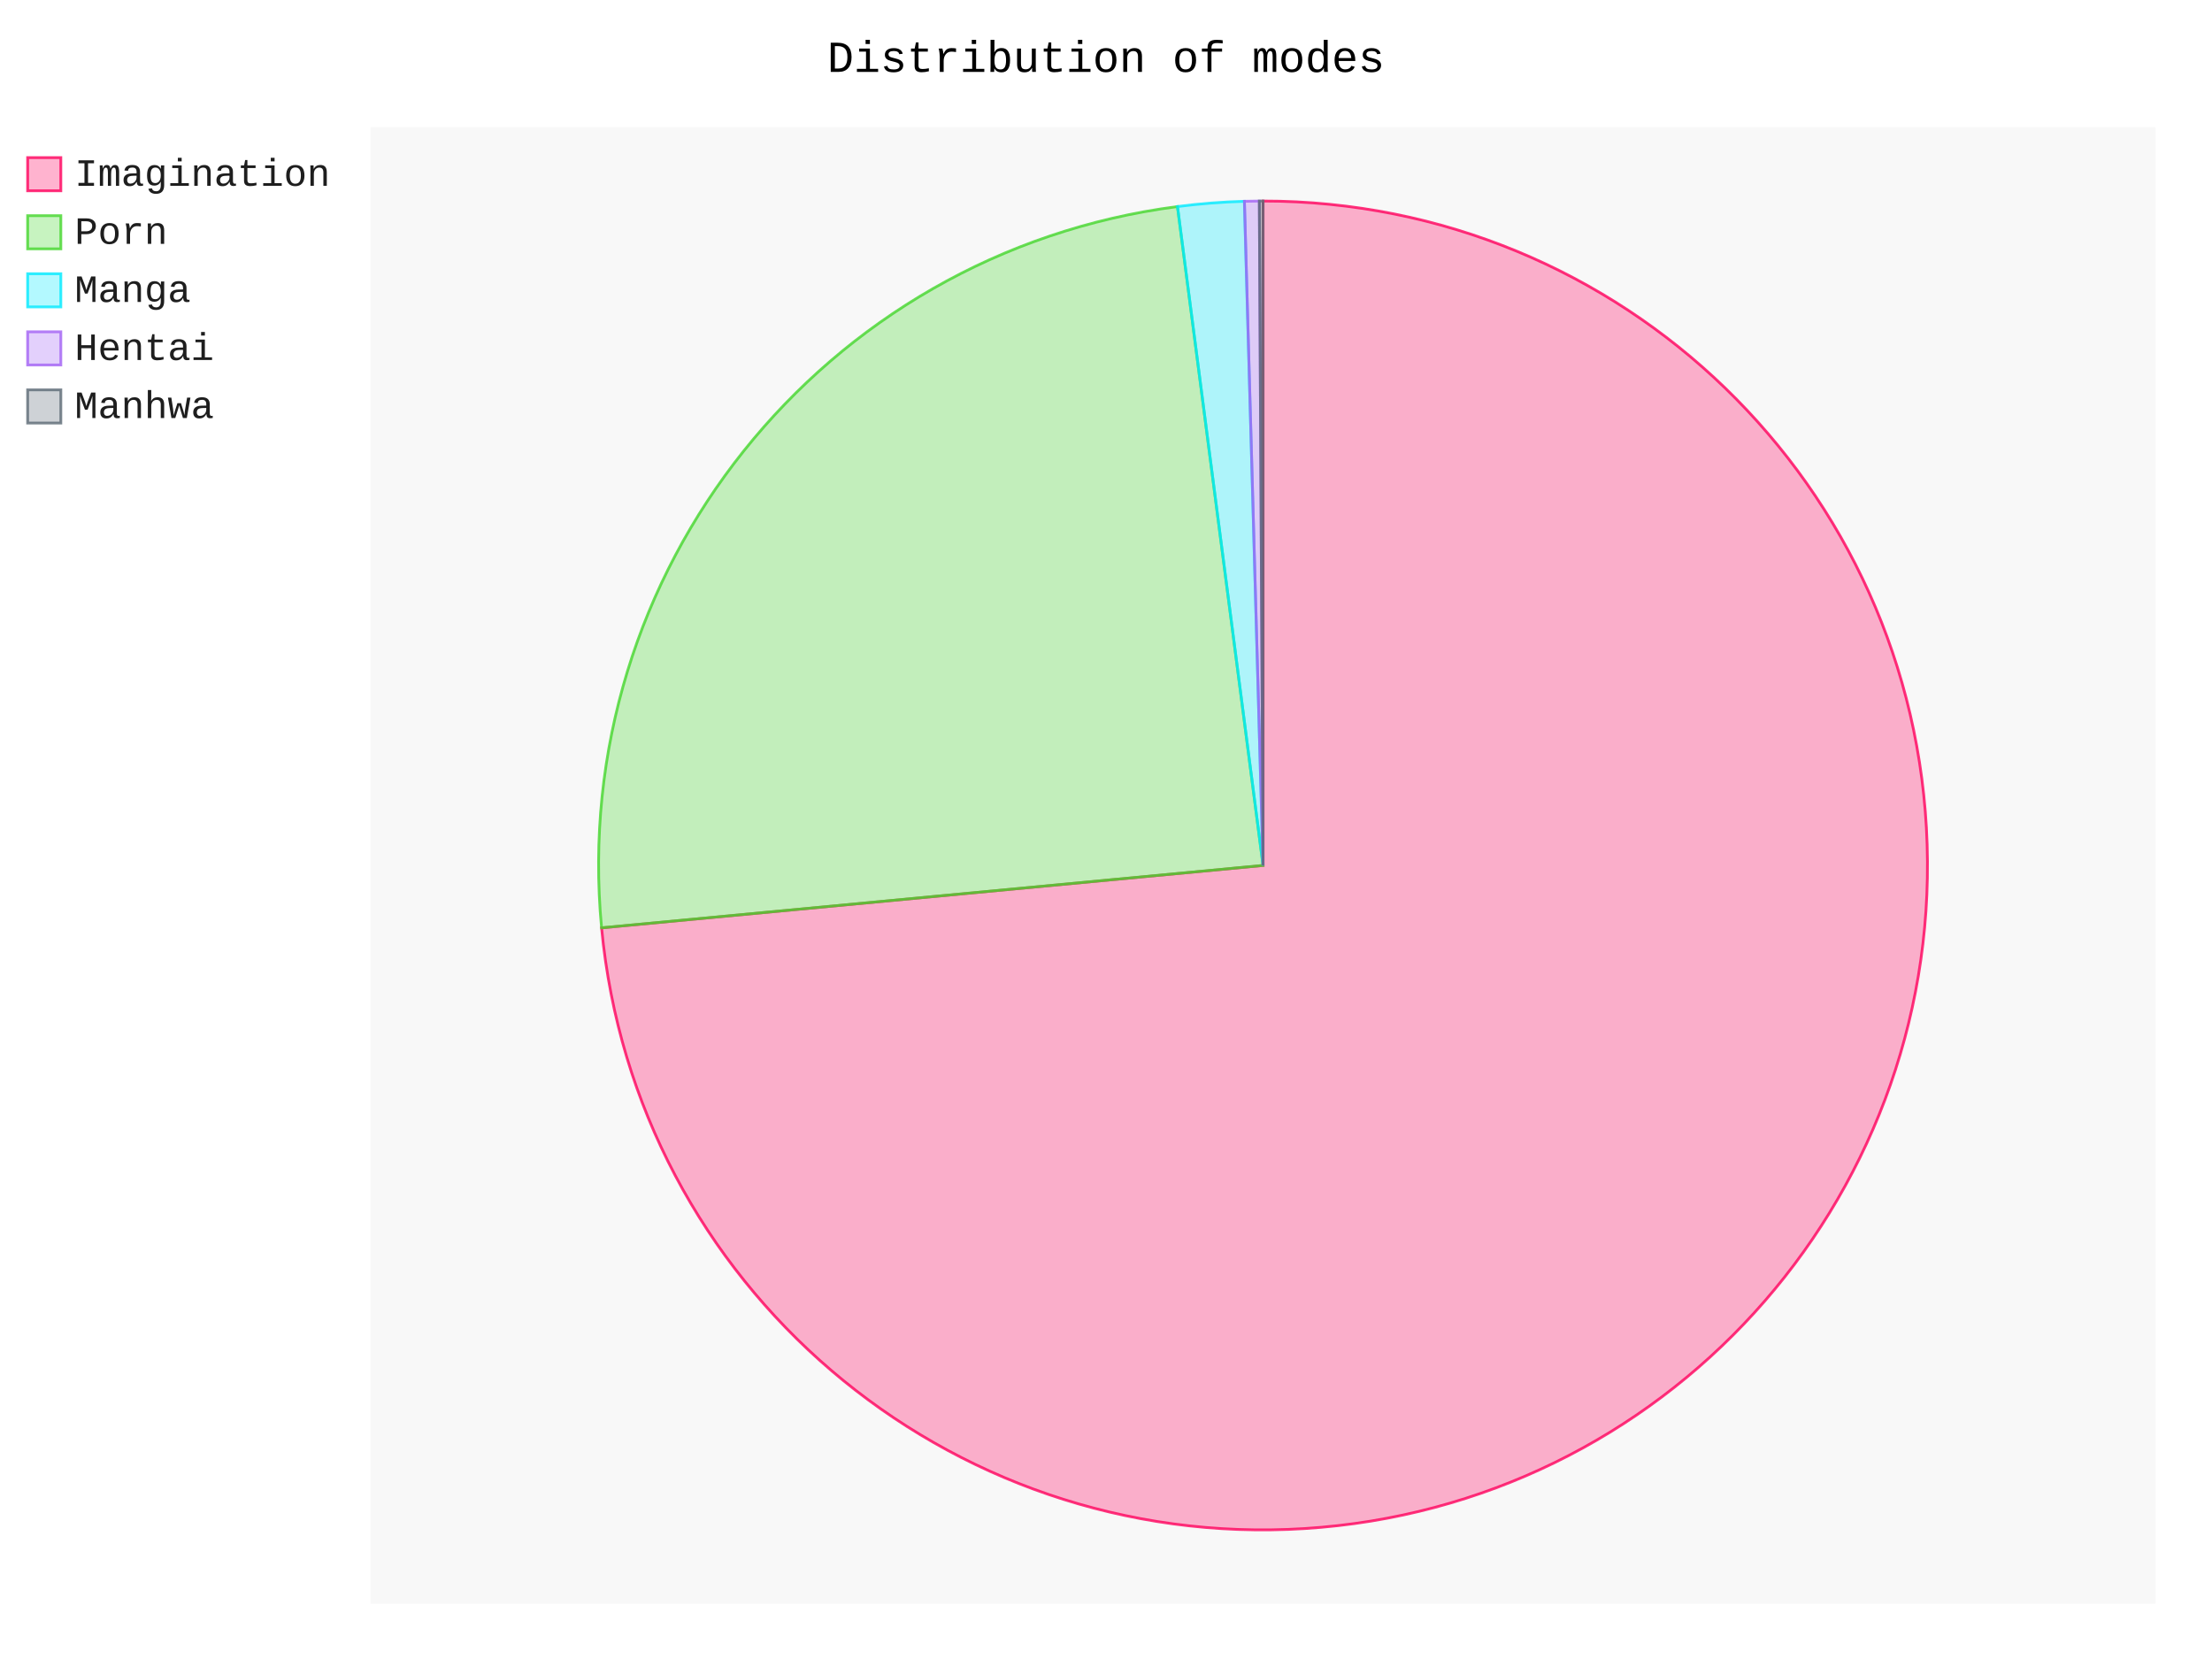
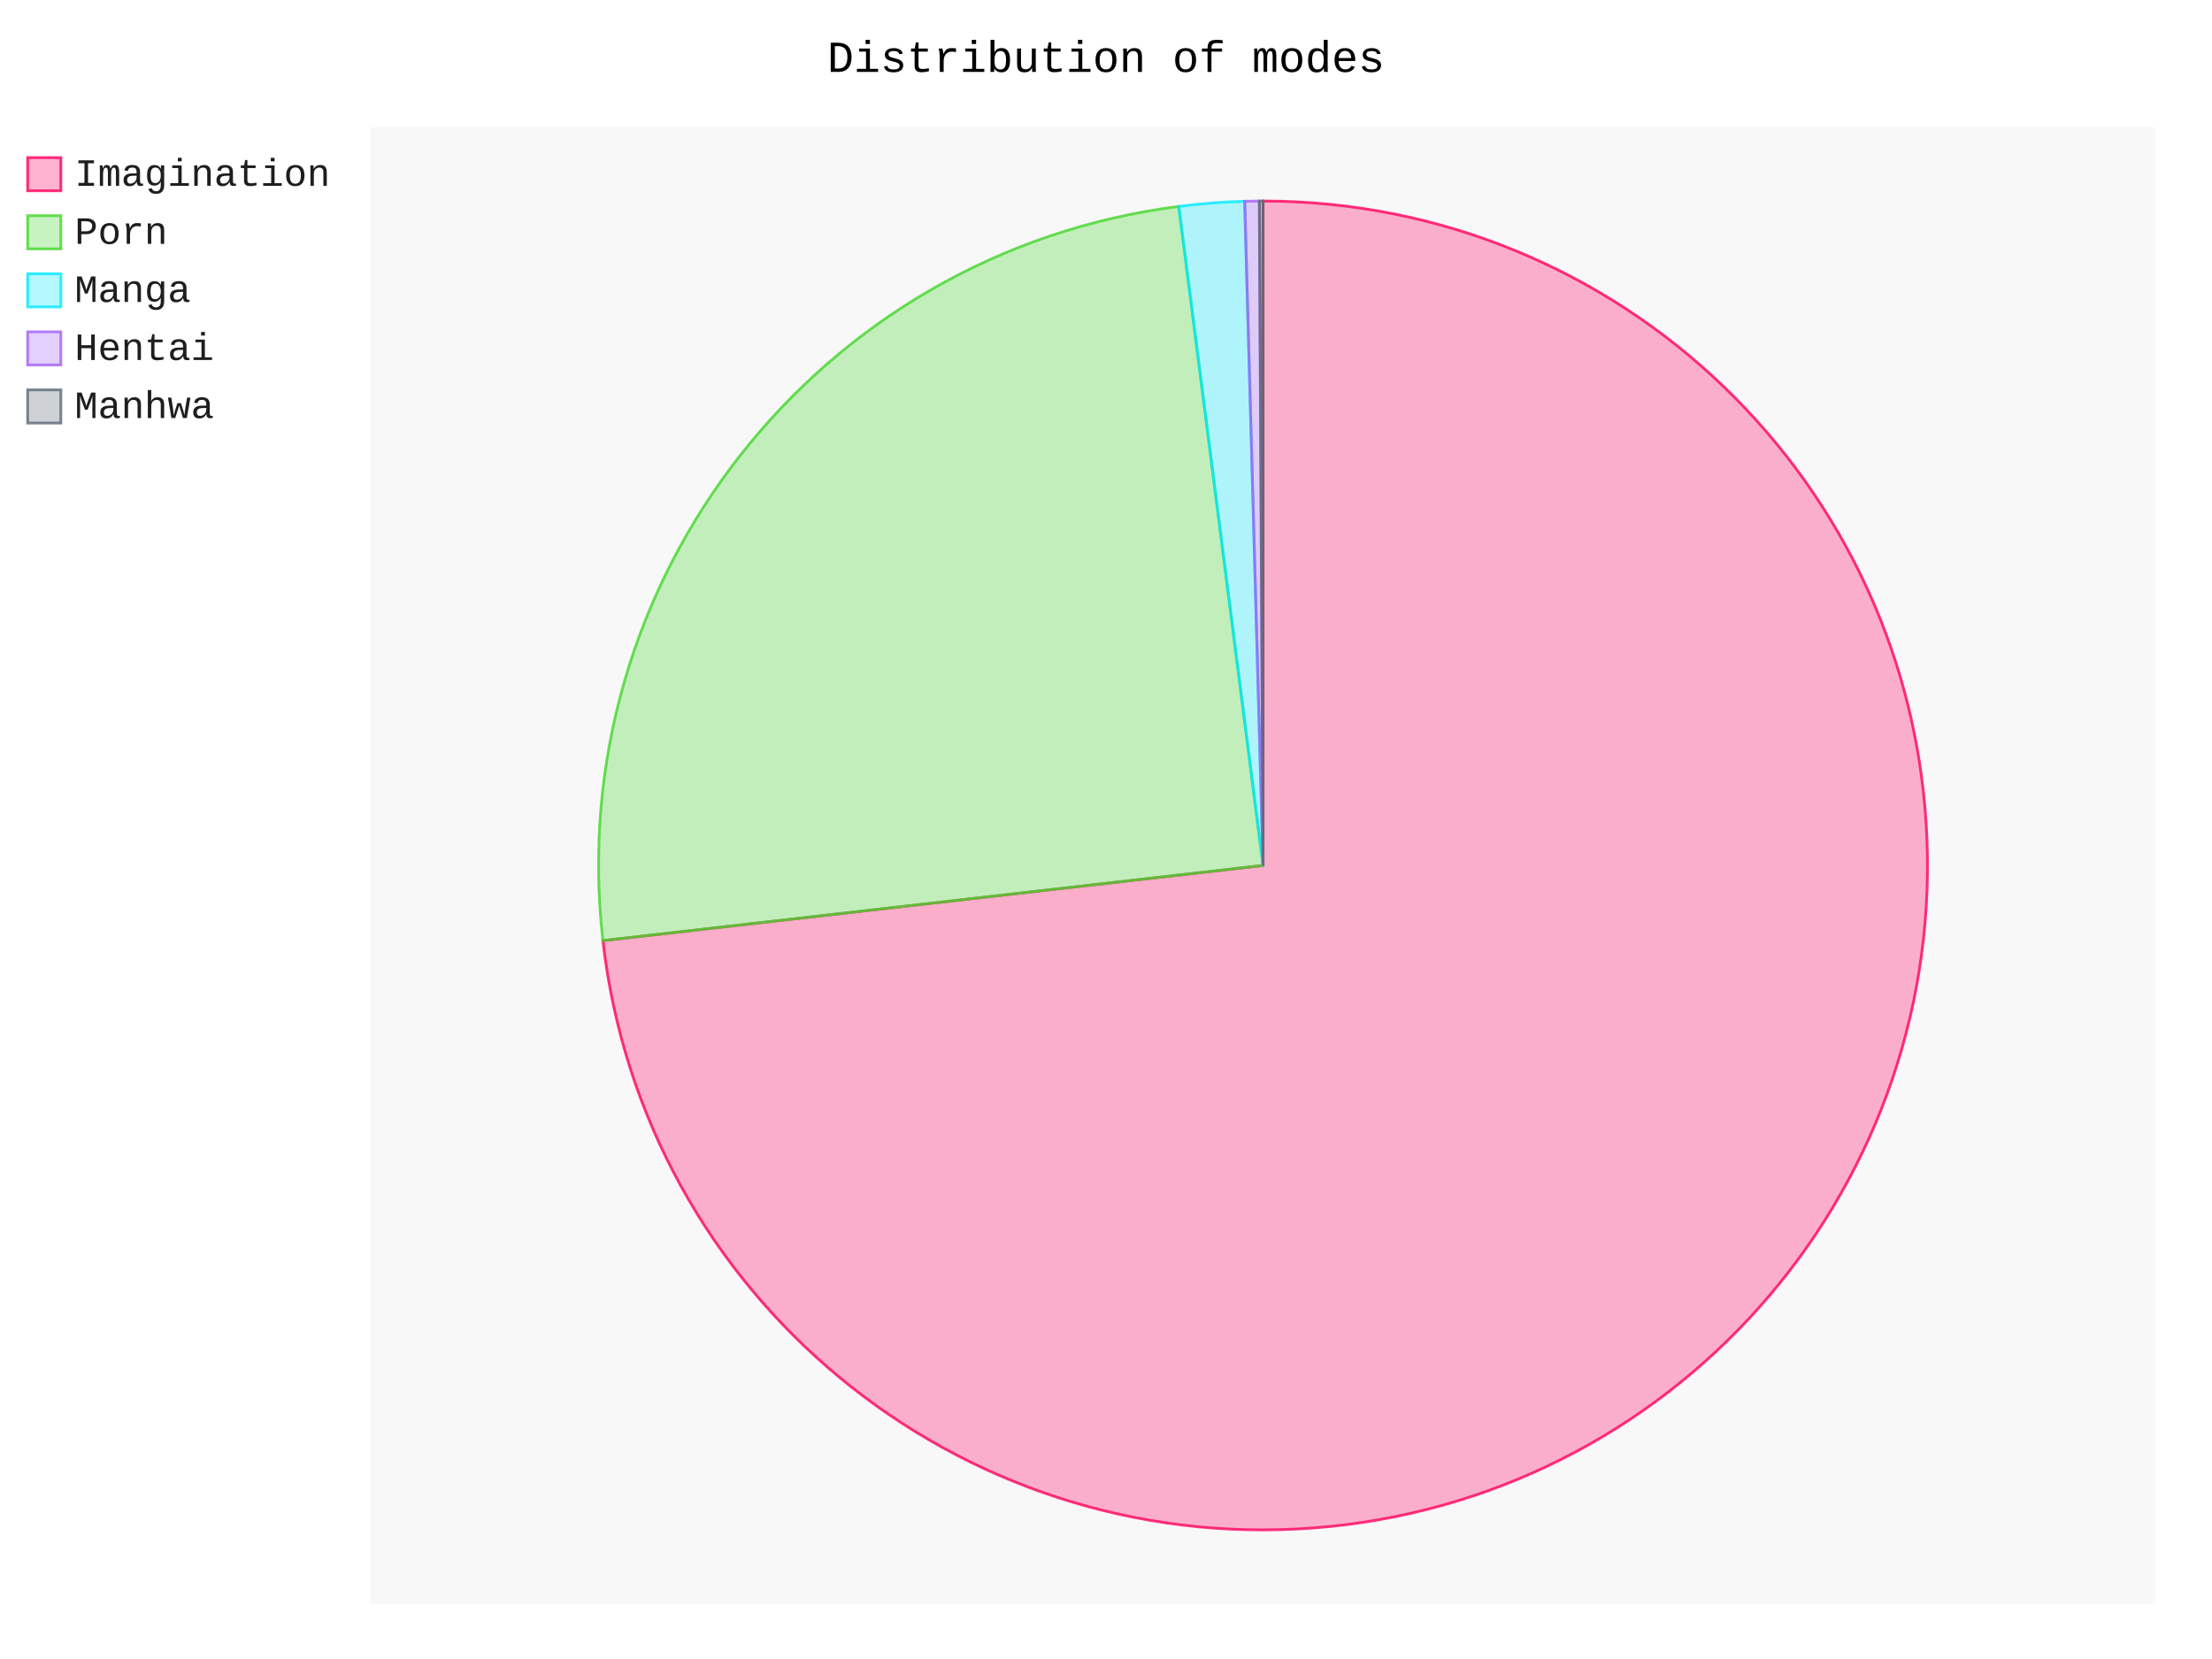
- <svg xmlns="http://www.w3.org/2000/svg" id="chart-abeed772-71ca-4c23-97a5-6cb19ba54d14" class="pygal-chart" viewBox="0 0 800 600">
+ <svg xmlns="http://www.w3.org/2000/svg" id="chart-d414894e-f318-48bb-9ea5-19d5beb068e3" class="pygal-chart" viewBox="0 0 800 600">
  <defs>
-     <style type="text/css">#chart-abeed772-71ca-4c23-97a5-6cb19ba54d14{-webkit-user-select:none;-webkit-font-smoothing:antialiased;font-family:Consolas,"Liberation Mono",Menlo,Courier,monospace}#chart-abeed772-71ca-4c23-97a5-6cb19ba54d14 .title{font-family:Consolas,"Liberation Mono",Menlo,Courier,monospace;font-size:16px}#chart-abeed772-71ca-4c23-97a5-6cb19ba54d14 .legends .legend text{font-family:Consolas,"Liberation Mono",Menlo,Courier,monospace;font-size:14px}#chart-abeed772-71ca-4c23-97a5-6cb19ba54d14 .axis text{font-family:Consolas,"Liberation Mono",Menlo,Courier,monospace;font-size:8px}#chart-abeed772-71ca-4c23-97a5-6cb19ba54d14 .axis text.major{font-family:Consolas,"Liberation Mono",Menlo,Courier,monospace;font-size:10px}#chart-abeed772-71ca-4c23-97a5-6cb19ba54d14 .text-overlay text.value{font-family:Consolas,"Liberation Mono",Menlo,Courier,monospace;font-size:16px}#chart-abeed772-71ca-4c23-97a5-6cb19ba54d14 .text-overlay text.label{font-family:Consolas,"Liberation Mono",Menlo,Courier,monospace;font-size:10px}#chart-abeed772-71ca-4c23-97a5-6cb19ba54d14 .tooltip{font-family:Consolas,"Liberation Mono",Menlo,Courier,monospace;font-size:14px}#chart-abeed772-71ca-4c23-97a5-6cb19ba54d14 text.no_data{font-family:Consolas,"Liberation Mono",Menlo,Courier,monospace;font-size:64px}
- #chart-abeed772-71ca-4c23-97a5-6cb19ba54d14{background-color:transparent}#chart-abeed772-71ca-4c23-97a5-6cb19ba54d14 path,#chart-abeed772-71ca-4c23-97a5-6cb19ba54d14 line,#chart-abeed772-71ca-4c23-97a5-6cb19ba54d14 rect,#chart-abeed772-71ca-4c23-97a5-6cb19ba54d14 circle{-webkit-transition:0.3s ease-out;-moz-transition:0.3s ease-out;transition:0.3s ease-out}#chart-abeed772-71ca-4c23-97a5-6cb19ba54d14 .graph &gt; .background{fill:transparent}#chart-abeed772-71ca-4c23-97a5-6cb19ba54d14 .plot &gt; .background{fill:#f8f8f8}#chart-abeed772-71ca-4c23-97a5-6cb19ba54d14 .graph{fill:rgba(30,30,30,1)}#chart-abeed772-71ca-4c23-97a5-6cb19ba54d14 text.no_data{fill:rgba(0,0,0,1)}#chart-abeed772-71ca-4c23-97a5-6cb19ba54d14 .title{fill:rgba(0,0,0,1)}#chart-abeed772-71ca-4c23-97a5-6cb19ba54d14 .legends .legend text{fill:rgba(30,30,30,1)}#chart-abeed772-71ca-4c23-97a5-6cb19ba54d14 .legends .legend:hover text{fill:rgba(0,0,0,1)}#chart-abeed772-71ca-4c23-97a5-6cb19ba54d14 .axis .line{stroke:rgba(0,0,0,1)}#chart-abeed772-71ca-4c23-97a5-6cb19ba54d14 .axis .guide.line{stroke:#aaa}#chart-abeed772-71ca-4c23-97a5-6cb19ba54d14 .axis .major.line{stroke:rgba(30,30,30,1)}#chart-abeed772-71ca-4c23-97a5-6cb19ba54d14 .axis text.major{fill:rgba(0,0,0,1)}#chart-abeed772-71ca-4c23-97a5-6cb19ba54d14 .axis.y .guides:hover .guide.line,#chart-abeed772-71ca-4c23-97a5-6cb19ba54d14 .line-graph .axis.x .guides:hover .guide.line,#chart-abeed772-71ca-4c23-97a5-6cb19ba54d14 .stackedline-graph .axis.x .guides:hover .guide.line,#chart-abeed772-71ca-4c23-97a5-6cb19ba54d14 .xy-graph .axis.x .guides:hover .guide.line{stroke:rgba(0,0,0,1)}#chart-abeed772-71ca-4c23-97a5-6cb19ba54d14 .axis .guides:hover text{fill:rgba(0,0,0,1)}#chart-abeed772-71ca-4c23-97a5-6cb19ba54d14 .reactive{fill-opacity:.3;stroke-opacity:.8;stroke-width:1}#chart-abeed772-71ca-4c23-97a5-6cb19ba54d14 .ci{stroke:rgba(30,30,30,1)}#chart-abeed772-71ca-4c23-97a5-6cb19ba54d14 .reactive.active,#chart-abeed772-71ca-4c23-97a5-6cb19ba54d14 .active .reactive{fill-opacity:.8;stroke-opacity:.95;stroke-width:4}#chart-abeed772-71ca-4c23-97a5-6cb19ba54d14 .ci .reactive.active{stroke-width:1.5}#chart-abeed772-71ca-4c23-97a5-6cb19ba54d14 .series text{fill:rgba(0,0,0,1)}#chart-abeed772-71ca-4c23-97a5-6cb19ba54d14 .tooltip rect{fill:#f8f8f8;stroke:rgba(0,0,0,1);-webkit-transition:opacity 0.3s ease-out;-moz-transition:opacity 0.3s ease-out;transition:opacity 0.3s ease-out}#chart-abeed772-71ca-4c23-97a5-6cb19ba54d14 .tooltip .label{fill:rgba(30,30,30,1)}#chart-abeed772-71ca-4c23-97a5-6cb19ba54d14 .tooltip .label{fill:rgba(30,30,30,1)}#chart-abeed772-71ca-4c23-97a5-6cb19ba54d14 .tooltip .legend{font-size:.8em;fill:#aaa}#chart-abeed772-71ca-4c23-97a5-6cb19ba54d14 .tooltip .x_label{font-size:.6em;fill:rgba(0,0,0,1)}#chart-abeed772-71ca-4c23-97a5-6cb19ba54d14 .tooltip .xlink{font-size:.5em;text-decoration:underline}#chart-abeed772-71ca-4c23-97a5-6cb19ba54d14 .tooltip .value{font-size:1.5em}#chart-abeed772-71ca-4c23-97a5-6cb19ba54d14 .bound{font-size:.5em}#chart-abeed772-71ca-4c23-97a5-6cb19ba54d14 .max-value{font-size:.75em;fill:#aaa}#chart-abeed772-71ca-4c23-97a5-6cb19ba54d14 .map-element{fill:#f8f8f8;stroke:#aaa !important}#chart-abeed772-71ca-4c23-97a5-6cb19ba54d14 .map-element .reactive{fill-opacity:inherit;stroke-opacity:inherit}#chart-abeed772-71ca-4c23-97a5-6cb19ba54d14 .color-0,#chart-abeed772-71ca-4c23-97a5-6cb19ba54d14 .color-0 a:visited{stroke:#ff005d;fill:#ff005d}#chart-abeed772-71ca-4c23-97a5-6cb19ba54d14 .color-1,#chart-abeed772-71ca-4c23-97a5-6cb19ba54d14 .color-1 a:visited{stroke:#44d62c;fill:#44d62c}#chart-abeed772-71ca-4c23-97a5-6cb19ba54d14 .color-2,#chart-abeed772-71ca-4c23-97a5-6cb19ba54d14 .color-2 a:visited{stroke:#00eaff;fill:#00eaff}#chart-abeed772-71ca-4c23-97a5-6cb19ba54d14 .color-3,#chart-abeed772-71ca-4c23-97a5-6cb19ba54d14 .color-3 a:visited{stroke:#a262f4;fill:#a262f4}#chart-abeed772-71ca-4c23-97a5-6cb19ba54d14 .color-4,#chart-abeed772-71ca-4c23-97a5-6cb19ba54d14 .color-4 a:visited{stroke:#5c6975;fill:#5c6975}#chart-abeed772-71ca-4c23-97a5-6cb19ba54d14 .text-overlay .color-0 text{fill:black}#chart-abeed772-71ca-4c23-97a5-6cb19ba54d14 .text-overlay .color-1 text{fill:black}#chart-abeed772-71ca-4c23-97a5-6cb19ba54d14 .text-overlay .color-2 text{fill:black}#chart-abeed772-71ca-4c23-97a5-6cb19ba54d14 .text-overlay .color-3 text{fill:black}#chart-abeed772-71ca-4c23-97a5-6cb19ba54d14 .text-overlay .color-4 text{fill:black}
- #chart-abeed772-71ca-4c23-97a5-6cb19ba54d14 text.no_data{text-anchor:middle}#chart-abeed772-71ca-4c23-97a5-6cb19ba54d14 .guide.line{fill:none}#chart-abeed772-71ca-4c23-97a5-6cb19ba54d14 .centered{text-anchor:middle}#chart-abeed772-71ca-4c23-97a5-6cb19ba54d14 .title{text-anchor:middle}#chart-abeed772-71ca-4c23-97a5-6cb19ba54d14 .legends .legend text{fill-opacity:1}#chart-abeed772-71ca-4c23-97a5-6cb19ba54d14 .axis.x text{text-anchor:middle}#chart-abeed772-71ca-4c23-97a5-6cb19ba54d14 .axis.x:not(.web) text[transform]{text-anchor:start}#chart-abeed772-71ca-4c23-97a5-6cb19ba54d14 .axis.x:not(.web) text[transform].backwards{text-anchor:end}#chart-abeed772-71ca-4c23-97a5-6cb19ba54d14 .axis.y text{text-anchor:end}#chart-abeed772-71ca-4c23-97a5-6cb19ba54d14 .axis.y text[transform].backwards{text-anchor:start}#chart-abeed772-71ca-4c23-97a5-6cb19ba54d14 .axis.y2 text{text-anchor:start}#chart-abeed772-71ca-4c23-97a5-6cb19ba54d14 .axis.y2 text[transform].backwards{text-anchor:end}#chart-abeed772-71ca-4c23-97a5-6cb19ba54d14 .axis .guide.line{stroke-dasharray:4,4;stroke:#ccc}#chart-abeed772-71ca-4c23-97a5-6cb19ba54d14 .axis .major.guide.line{stroke-dasharray:6,6;stroke:#bbb}#chart-abeed772-71ca-4c23-97a5-6cb19ba54d14 .horizontal .axis.y .guide.line,#chart-abeed772-71ca-4c23-97a5-6cb19ba54d14 .horizontal .axis.y2 .guide.line,#chart-abeed772-71ca-4c23-97a5-6cb19ba54d14 .vertical .axis.x .guide.line{opacity:0}#chart-abeed772-71ca-4c23-97a5-6cb19ba54d14 .horizontal .axis.always_show .guide.line,#chart-abeed772-71ca-4c23-97a5-6cb19ba54d14 .vertical .axis.always_show .guide.line{opacity:1 !important}#chart-abeed772-71ca-4c23-97a5-6cb19ba54d14 .axis.y .guides:hover .guide.line,#chart-abeed772-71ca-4c23-97a5-6cb19ba54d14 .axis.y2 .guides:hover .guide.line,#chart-abeed772-71ca-4c23-97a5-6cb19ba54d14 .axis.x .guides:hover .guide.line{opacity:1}#chart-abeed772-71ca-4c23-97a5-6cb19ba54d14 .axis .guides:hover text{opacity:1}#chart-abeed772-71ca-4c23-97a5-6cb19ba54d14 .nofill{fill:none}#chart-abeed772-71ca-4c23-97a5-6cb19ba54d14 .subtle-fill{fill-opacity:.2}#chart-abeed772-71ca-4c23-97a5-6cb19ba54d14 .dot{stroke-width:1px;fill-opacity:1;stroke-opacity:1}#chart-abeed772-71ca-4c23-97a5-6cb19ba54d14 .dot.active{stroke-width:5px}#chart-abeed772-71ca-4c23-97a5-6cb19ba54d14 .dot.negative{fill:transparent}#chart-abeed772-71ca-4c23-97a5-6cb19ba54d14 text,#chart-abeed772-71ca-4c23-97a5-6cb19ba54d14 tspan{stroke:none !important}#chart-abeed772-71ca-4c23-97a5-6cb19ba54d14 .series text.active{opacity:1}#chart-abeed772-71ca-4c23-97a5-6cb19ba54d14 .tooltip rect{fill-opacity:.95;stroke-width:.5}#chart-abeed772-71ca-4c23-97a5-6cb19ba54d14 .tooltip text{fill-opacity:1}#chart-abeed772-71ca-4c23-97a5-6cb19ba54d14 .showable{visibility:hidden}#chart-abeed772-71ca-4c23-97a5-6cb19ba54d14 .showable.shown{visibility:visible}#chart-abeed772-71ca-4c23-97a5-6cb19ba54d14 .gauge-background{fill:rgba(240,240,240,1);stroke:none}#chart-abeed772-71ca-4c23-97a5-6cb19ba54d14 .bg-lines{stroke:transparent;stroke-width:2px}</style>
+     <style type="text/css">#chart-d414894e-f318-48bb-9ea5-19d5beb068e3{-webkit-user-select:none;-webkit-font-smoothing:antialiased;font-family:Consolas,"Liberation Mono",Menlo,Courier,monospace}#chart-d414894e-f318-48bb-9ea5-19d5beb068e3 .title{font-family:Consolas,"Liberation Mono",Menlo,Courier,monospace;font-size:16px}#chart-d414894e-f318-48bb-9ea5-19d5beb068e3 .legends .legend text{font-family:Consolas,"Liberation Mono",Menlo,Courier,monospace;font-size:14px}#chart-d414894e-f318-48bb-9ea5-19d5beb068e3 .axis text{font-family:Consolas,"Liberation Mono",Menlo,Courier,monospace;font-size:8px}#chart-d414894e-f318-48bb-9ea5-19d5beb068e3 .axis text.major{font-family:Consolas,"Liberation Mono",Menlo,Courier,monospace;font-size:10px}#chart-d414894e-f318-48bb-9ea5-19d5beb068e3 .text-overlay text.value{font-family:Consolas,"Liberation Mono",Menlo,Courier,monospace;font-size:16px}#chart-d414894e-f318-48bb-9ea5-19d5beb068e3 .text-overlay text.label{font-family:Consolas,"Liberation Mono",Menlo,Courier,monospace;font-size:10px}#chart-d414894e-f318-48bb-9ea5-19d5beb068e3 .tooltip{font-family:Consolas,"Liberation Mono",Menlo,Courier,monospace;font-size:14px}#chart-d414894e-f318-48bb-9ea5-19d5beb068e3 text.no_data{font-family:Consolas,"Liberation Mono",Menlo,Courier,monospace;font-size:64px}
+ #chart-d414894e-f318-48bb-9ea5-19d5beb068e3{background-color:transparent}#chart-d414894e-f318-48bb-9ea5-19d5beb068e3 path,#chart-d414894e-f318-48bb-9ea5-19d5beb068e3 line,#chart-d414894e-f318-48bb-9ea5-19d5beb068e3 rect,#chart-d414894e-f318-48bb-9ea5-19d5beb068e3 circle{-webkit-transition:0.3s ease-out;-moz-transition:0.3s ease-out;transition:0.3s ease-out}#chart-d414894e-f318-48bb-9ea5-19d5beb068e3 .graph &gt; .background{fill:transparent}#chart-d414894e-f318-48bb-9ea5-19d5beb068e3 .plot &gt; .background{fill:#f8f8f8}#chart-d414894e-f318-48bb-9ea5-19d5beb068e3 .graph{fill:rgba(30,30,30,1)}#chart-d414894e-f318-48bb-9ea5-19d5beb068e3 text.no_data{fill:rgba(0,0,0,1)}#chart-d414894e-f318-48bb-9ea5-19d5beb068e3 .title{fill:rgba(0,0,0,1)}#chart-d414894e-f318-48bb-9ea5-19d5beb068e3 .legends .legend text{fill:rgba(30,30,30,1)}#chart-d414894e-f318-48bb-9ea5-19d5beb068e3 .legends .legend:hover text{fill:rgba(0,0,0,1)}#chart-d414894e-f318-48bb-9ea5-19d5beb068e3 .axis .line{stroke:rgba(0,0,0,1)}#chart-d414894e-f318-48bb-9ea5-19d5beb068e3 .axis .guide.line{stroke:#aaa}#chart-d414894e-f318-48bb-9ea5-19d5beb068e3 .axis .major.line{stroke:rgba(30,30,30,1)}#chart-d414894e-f318-48bb-9ea5-19d5beb068e3 .axis text.major{fill:rgba(0,0,0,1)}#chart-d414894e-f318-48bb-9ea5-19d5beb068e3 .axis.y .guides:hover .guide.line,#chart-d414894e-f318-48bb-9ea5-19d5beb068e3 .line-graph .axis.x .guides:hover .guide.line,#chart-d414894e-f318-48bb-9ea5-19d5beb068e3 .stackedline-graph .axis.x .guides:hover .guide.line,#chart-d414894e-f318-48bb-9ea5-19d5beb068e3 .xy-graph .axis.x .guides:hover .guide.line{stroke:rgba(0,0,0,1)}#chart-d414894e-f318-48bb-9ea5-19d5beb068e3 .axis .guides:hover text{fill:rgba(0,0,0,1)}#chart-d414894e-f318-48bb-9ea5-19d5beb068e3 .reactive{fill-opacity:.3;stroke-opacity:.8;stroke-width:1}#chart-d414894e-f318-48bb-9ea5-19d5beb068e3 .ci{stroke:rgba(30,30,30,1)}#chart-d414894e-f318-48bb-9ea5-19d5beb068e3 .reactive.active,#chart-d414894e-f318-48bb-9ea5-19d5beb068e3 .active .reactive{fill-opacity:.8;stroke-opacity:.95;stroke-width:4}#chart-d414894e-f318-48bb-9ea5-19d5beb068e3 .ci .reactive.active{stroke-width:1.5}#chart-d414894e-f318-48bb-9ea5-19d5beb068e3 .series text{fill:rgba(0,0,0,1)}#chart-d414894e-f318-48bb-9ea5-19d5beb068e3 .tooltip rect{fill:#f8f8f8;stroke:rgba(0,0,0,1);-webkit-transition:opacity 0.3s ease-out;-moz-transition:opacity 0.3s ease-out;transition:opacity 0.3s ease-out}#chart-d414894e-f318-48bb-9ea5-19d5beb068e3 .tooltip .label{fill:rgba(30,30,30,1)}#chart-d414894e-f318-48bb-9ea5-19d5beb068e3 .tooltip .label{fill:rgba(30,30,30,1)}#chart-d414894e-f318-48bb-9ea5-19d5beb068e3 .tooltip .legend{font-size:.8em;fill:#aaa}#chart-d414894e-f318-48bb-9ea5-19d5beb068e3 .tooltip .x_label{font-size:.6em;fill:rgba(0,0,0,1)}#chart-d414894e-f318-48bb-9ea5-19d5beb068e3 .tooltip .xlink{font-size:.5em;text-decoration:underline}#chart-d414894e-f318-48bb-9ea5-19d5beb068e3 .tooltip .value{font-size:1.5em}#chart-d414894e-f318-48bb-9ea5-19d5beb068e3 .bound{font-size:.5em}#chart-d414894e-f318-48bb-9ea5-19d5beb068e3 .max-value{font-size:.75em;fill:#aaa}#chart-d414894e-f318-48bb-9ea5-19d5beb068e3 .map-element{fill:#f8f8f8;stroke:#aaa !important}#chart-d414894e-f318-48bb-9ea5-19d5beb068e3 .map-element .reactive{fill-opacity:inherit;stroke-opacity:inherit}#chart-d414894e-f318-48bb-9ea5-19d5beb068e3 .color-0,#chart-d414894e-f318-48bb-9ea5-19d5beb068e3 .color-0 a:visited{stroke:#ff005d;fill:#ff005d}#chart-d414894e-f318-48bb-9ea5-19d5beb068e3 .color-1,#chart-d414894e-f318-48bb-9ea5-19d5beb068e3 .color-1 a:visited{stroke:#44d62c;fill:#44d62c}#chart-d414894e-f318-48bb-9ea5-19d5beb068e3 .color-2,#chart-d414894e-f318-48bb-9ea5-19d5beb068e3 .color-2 a:visited{stroke:#00eaff;fill:#00eaff}#chart-d414894e-f318-48bb-9ea5-19d5beb068e3 .color-3,#chart-d414894e-f318-48bb-9ea5-19d5beb068e3 .color-3 a:visited{stroke:#a262f4;fill:#a262f4}#chart-d414894e-f318-48bb-9ea5-19d5beb068e3 .color-4,#chart-d414894e-f318-48bb-9ea5-19d5beb068e3 .color-4 a:visited{stroke:#5c6975;fill:#5c6975}#chart-d414894e-f318-48bb-9ea5-19d5beb068e3 .text-overlay .color-0 text{fill:black}#chart-d414894e-f318-48bb-9ea5-19d5beb068e3 .text-overlay .color-1 text{fill:black}#chart-d414894e-f318-48bb-9ea5-19d5beb068e3 .text-overlay .color-2 text{fill:black}#chart-d414894e-f318-48bb-9ea5-19d5beb068e3 .text-overlay .color-3 text{fill:black}#chart-d414894e-f318-48bb-9ea5-19d5beb068e3 .text-overlay .color-4 text{fill:black}
+ #chart-d414894e-f318-48bb-9ea5-19d5beb068e3 text.no_data{text-anchor:middle}#chart-d414894e-f318-48bb-9ea5-19d5beb068e3 .guide.line{fill:none}#chart-d414894e-f318-48bb-9ea5-19d5beb068e3 .centered{text-anchor:middle}#chart-d414894e-f318-48bb-9ea5-19d5beb068e3 .title{text-anchor:middle}#chart-d414894e-f318-48bb-9ea5-19d5beb068e3 .legends .legend text{fill-opacity:1}#chart-d414894e-f318-48bb-9ea5-19d5beb068e3 .axis.x text{text-anchor:middle}#chart-d414894e-f318-48bb-9ea5-19d5beb068e3 .axis.x:not(.web) text[transform]{text-anchor:start}#chart-d414894e-f318-48bb-9ea5-19d5beb068e3 .axis.x:not(.web) text[transform].backwards{text-anchor:end}#chart-d414894e-f318-48bb-9ea5-19d5beb068e3 .axis.y text{text-anchor:end}#chart-d414894e-f318-48bb-9ea5-19d5beb068e3 .axis.y text[transform].backwards{text-anchor:start}#chart-d414894e-f318-48bb-9ea5-19d5beb068e3 .axis.y2 text{text-anchor:start}#chart-d414894e-f318-48bb-9ea5-19d5beb068e3 .axis.y2 text[transform].backwards{text-anchor:end}#chart-d414894e-f318-48bb-9ea5-19d5beb068e3 .axis .guide.line{stroke-dasharray:4,4;stroke:#ccc}#chart-d414894e-f318-48bb-9ea5-19d5beb068e3 .axis .major.guide.line{stroke-dasharray:6,6;stroke:#bbb}#chart-d414894e-f318-48bb-9ea5-19d5beb068e3 .horizontal .axis.y .guide.line,#chart-d414894e-f318-48bb-9ea5-19d5beb068e3 .horizontal .axis.y2 .guide.line,#chart-d414894e-f318-48bb-9ea5-19d5beb068e3 .vertical .axis.x .guide.line{opacity:0}#chart-d414894e-f318-48bb-9ea5-19d5beb068e3 .horizontal .axis.always_show .guide.line,#chart-d414894e-f318-48bb-9ea5-19d5beb068e3 .vertical .axis.always_show .guide.line{opacity:1 !important}#chart-d414894e-f318-48bb-9ea5-19d5beb068e3 .axis.y .guides:hover .guide.line,#chart-d414894e-f318-48bb-9ea5-19d5beb068e3 .axis.y2 .guides:hover .guide.line,#chart-d414894e-f318-48bb-9ea5-19d5beb068e3 .axis.x .guides:hover .guide.line{opacity:1}#chart-d414894e-f318-48bb-9ea5-19d5beb068e3 .axis .guides:hover text{opacity:1}#chart-d414894e-f318-48bb-9ea5-19d5beb068e3 .nofill{fill:none}#chart-d414894e-f318-48bb-9ea5-19d5beb068e3 .subtle-fill{fill-opacity:.2}#chart-d414894e-f318-48bb-9ea5-19d5beb068e3 .dot{stroke-width:1px;fill-opacity:1;stroke-opacity:1}#chart-d414894e-f318-48bb-9ea5-19d5beb068e3 .dot.active{stroke-width:5px}#chart-d414894e-f318-48bb-9ea5-19d5beb068e3 .dot.negative{fill:transparent}#chart-d414894e-f318-48bb-9ea5-19d5beb068e3 text,#chart-d414894e-f318-48bb-9ea5-19d5beb068e3 tspan{stroke:none !important}#chart-d414894e-f318-48bb-9ea5-19d5beb068e3 .series text.active{opacity:1}#chart-d414894e-f318-48bb-9ea5-19d5beb068e3 .tooltip rect{fill-opacity:.95;stroke-width:.5}#chart-d414894e-f318-48bb-9ea5-19d5beb068e3 .tooltip text{fill-opacity:1}#chart-d414894e-f318-48bb-9ea5-19d5beb068e3 .showable{visibility:hidden}#chart-d414894e-f318-48bb-9ea5-19d5beb068e3 .showable.shown{visibility:visible}#chart-d414894e-f318-48bb-9ea5-19d5beb068e3 .gauge-background{fill:rgba(240,240,240,1);stroke:none}#chart-d414894e-f318-48bb-9ea5-19d5beb068e3 .bg-lines{stroke:transparent;stroke-width:2px}</style>
  </defs>
  <g class="graph pie-graph vertical">
    <rect x="0" y="0" width="800" height="600" class="background" />
    <g transform="translate(134, 46)" class="plot">
      <rect x="0" y="0" width="645.6" height="534" class="background" />
      <g class="series serie-0 color-0">
        <g class="slices">
          <g class="slice">
-             <path d="M322.8 26.7 A240.3 240.3 0 1 1 83.562 289.567 L322.8 267 A0 0 0 1 0 322.8 267 z" class="slice reactive tooltip-trigger" />
+             <path d="M322.8 26.7 A240.3 240.3 0 1 1 84.043 294.188 L322.8 267 A0 0 0 1 0 322.8 267 z" class="slice reactive tooltip-trigger" />
          </g>
        </g>
      </g>
      <g class="series serie-1 color-1">
        <g class="slices">
          <g class="slice">
-             <path d="M83.562 289.567 A240.3 240.3 0 0 1 291.853 28.701 L322.8 267 A0 0 0 0 0 322.8 267 z" class="slice reactive tooltip-trigger" />
+             <path d="M84.043 294.188 A240.3 240.3 0 0 1 292.313 28.642 L322.8 267 A0 0 0 0 0 322.8 267 z" class="slice reactive tooltip-trigger" />
          </g>
        </g>
      </g>
      <g class="series serie-2 color-2">
        <g class="slices">
          <g class="slice">
-             <path d="M291.853 28.701 A240.3 240.3 0 0 1 316.054 26.795 L322.8 267 A0 0 0 0 0 322.8 267 z" class="slice reactive tooltip-trigger" />
+             <path d="M292.313 28.642 A240.3 240.3 0 0 1 316.155 26.792 L322.8 267 A0 0 0 0 0 322.8 267 z" class="slice reactive tooltip-trigger" />
          </g>
        </g>
      </g>
      <g class="series serie-3 color-3">
        <g class="slices">
          <g class="slice">
-             <path d="M316.054 26.795 A240.3 240.3 0 0 1 321.451 26.704 L322.8 267 A0 0 0 0 0 322.8 267 z" class="slice reactive tooltip-trigger" />
+             <path d="M316.155 26.792 A240.3 240.3 0 0 1 321.471 26.704 L322.8 267 A0 0 0 0 0 322.8 267 z" class="slice reactive tooltip-trigger" />
          </g>
        </g>
      </g>
      <g class="series serie-4 color-4">
        <g class="slices">
          <g class="slice">
-             <path d="M321.451 26.704 A240.3 240.3 0 0 1 322.8 26.7 L322.8 267 A0 0 0 0 0 322.8 267 z" class="slice reactive tooltip-trigger" />
+             <path d="M321.471 26.704 A240.3 240.3 0 0 1 322.8 26.7 L322.8 267 A0 0 0 0 0 322.8 267 z" class="slice reactive tooltip-trigger" />
          </g>
        </g>
      </g>
    </g>
    <g class="titles">
      <text x="400.0" y="26" class="title plot_title">Distribution of modes</text>
    </g>
    <g transform="translate(134, 46)" class="plot overlay">
      <g class="series serie-0 color-0" />
      <g class="series serie-1 color-1" />
      <g class="series serie-2 color-2" />
      <g class="series serie-3 color-3" />
      <g class="series serie-4 color-4" />
    </g>
    <g transform="translate(134, 46)" class="plot text-overlay">
      <g class="series serie-0 color-0" />
      <g class="series serie-1 color-1" />
      <g class="series serie-2 color-2" />
      <g class="series serie-3 color-3" />
      <g class="series serie-4 color-4" />
    </g>
    <g transform="translate(134, 46)" class="plot tooltip-overlay">
      <g transform="translate(0 0)" style="opacity: 0" class="tooltip">
        <rect rx="0" ry="0" width="0" height="0" class="tooltip-box" />
        <g class="text" />
      </g>
    </g>
    <g transform="translate(10, 56)" class="legends">
      <g id="activate-serie-0" class="legend reactive activate-serie">
        <rect x="0.0" y="1.0" width="12" height="12" class="color-0 reactive" />
        <text x="17.0" y="11.2">Imagination</text>
      </g>
      <g id="activate-serie-1" class="legend reactive activate-serie">
        <rect x="0.0" y="22.0" width="12" height="12" class="color-1 reactive" />
        <text x="17.0" y="32.2">Porn</text>
      </g>
      <g id="activate-serie-2" class="legend reactive activate-serie">
        <rect x="0.0" y="43.0" width="12" height="12" class="color-2 reactive" />
        <text x="17.0" y="53.2">Manga</text>
      </g>
      <g id="activate-serie-3" class="legend reactive activate-serie">
        <rect x="0.0" y="64.0" width="12" height="12" class="color-3 reactive" />
        <text x="17.0" y="74.2">Hentai</text>
      </g>
      <g id="activate-serie-4" class="legend reactive activate-serie">
        <rect x="0.0" y="85.0" width="12" height="12" class="color-4 reactive" />
        <text x="17.0" y="95.2">Manhwa</text>
      </g>
    </g>
    <g transform="translate(790, 56)" class="legends" />
  </g>
</svg>
